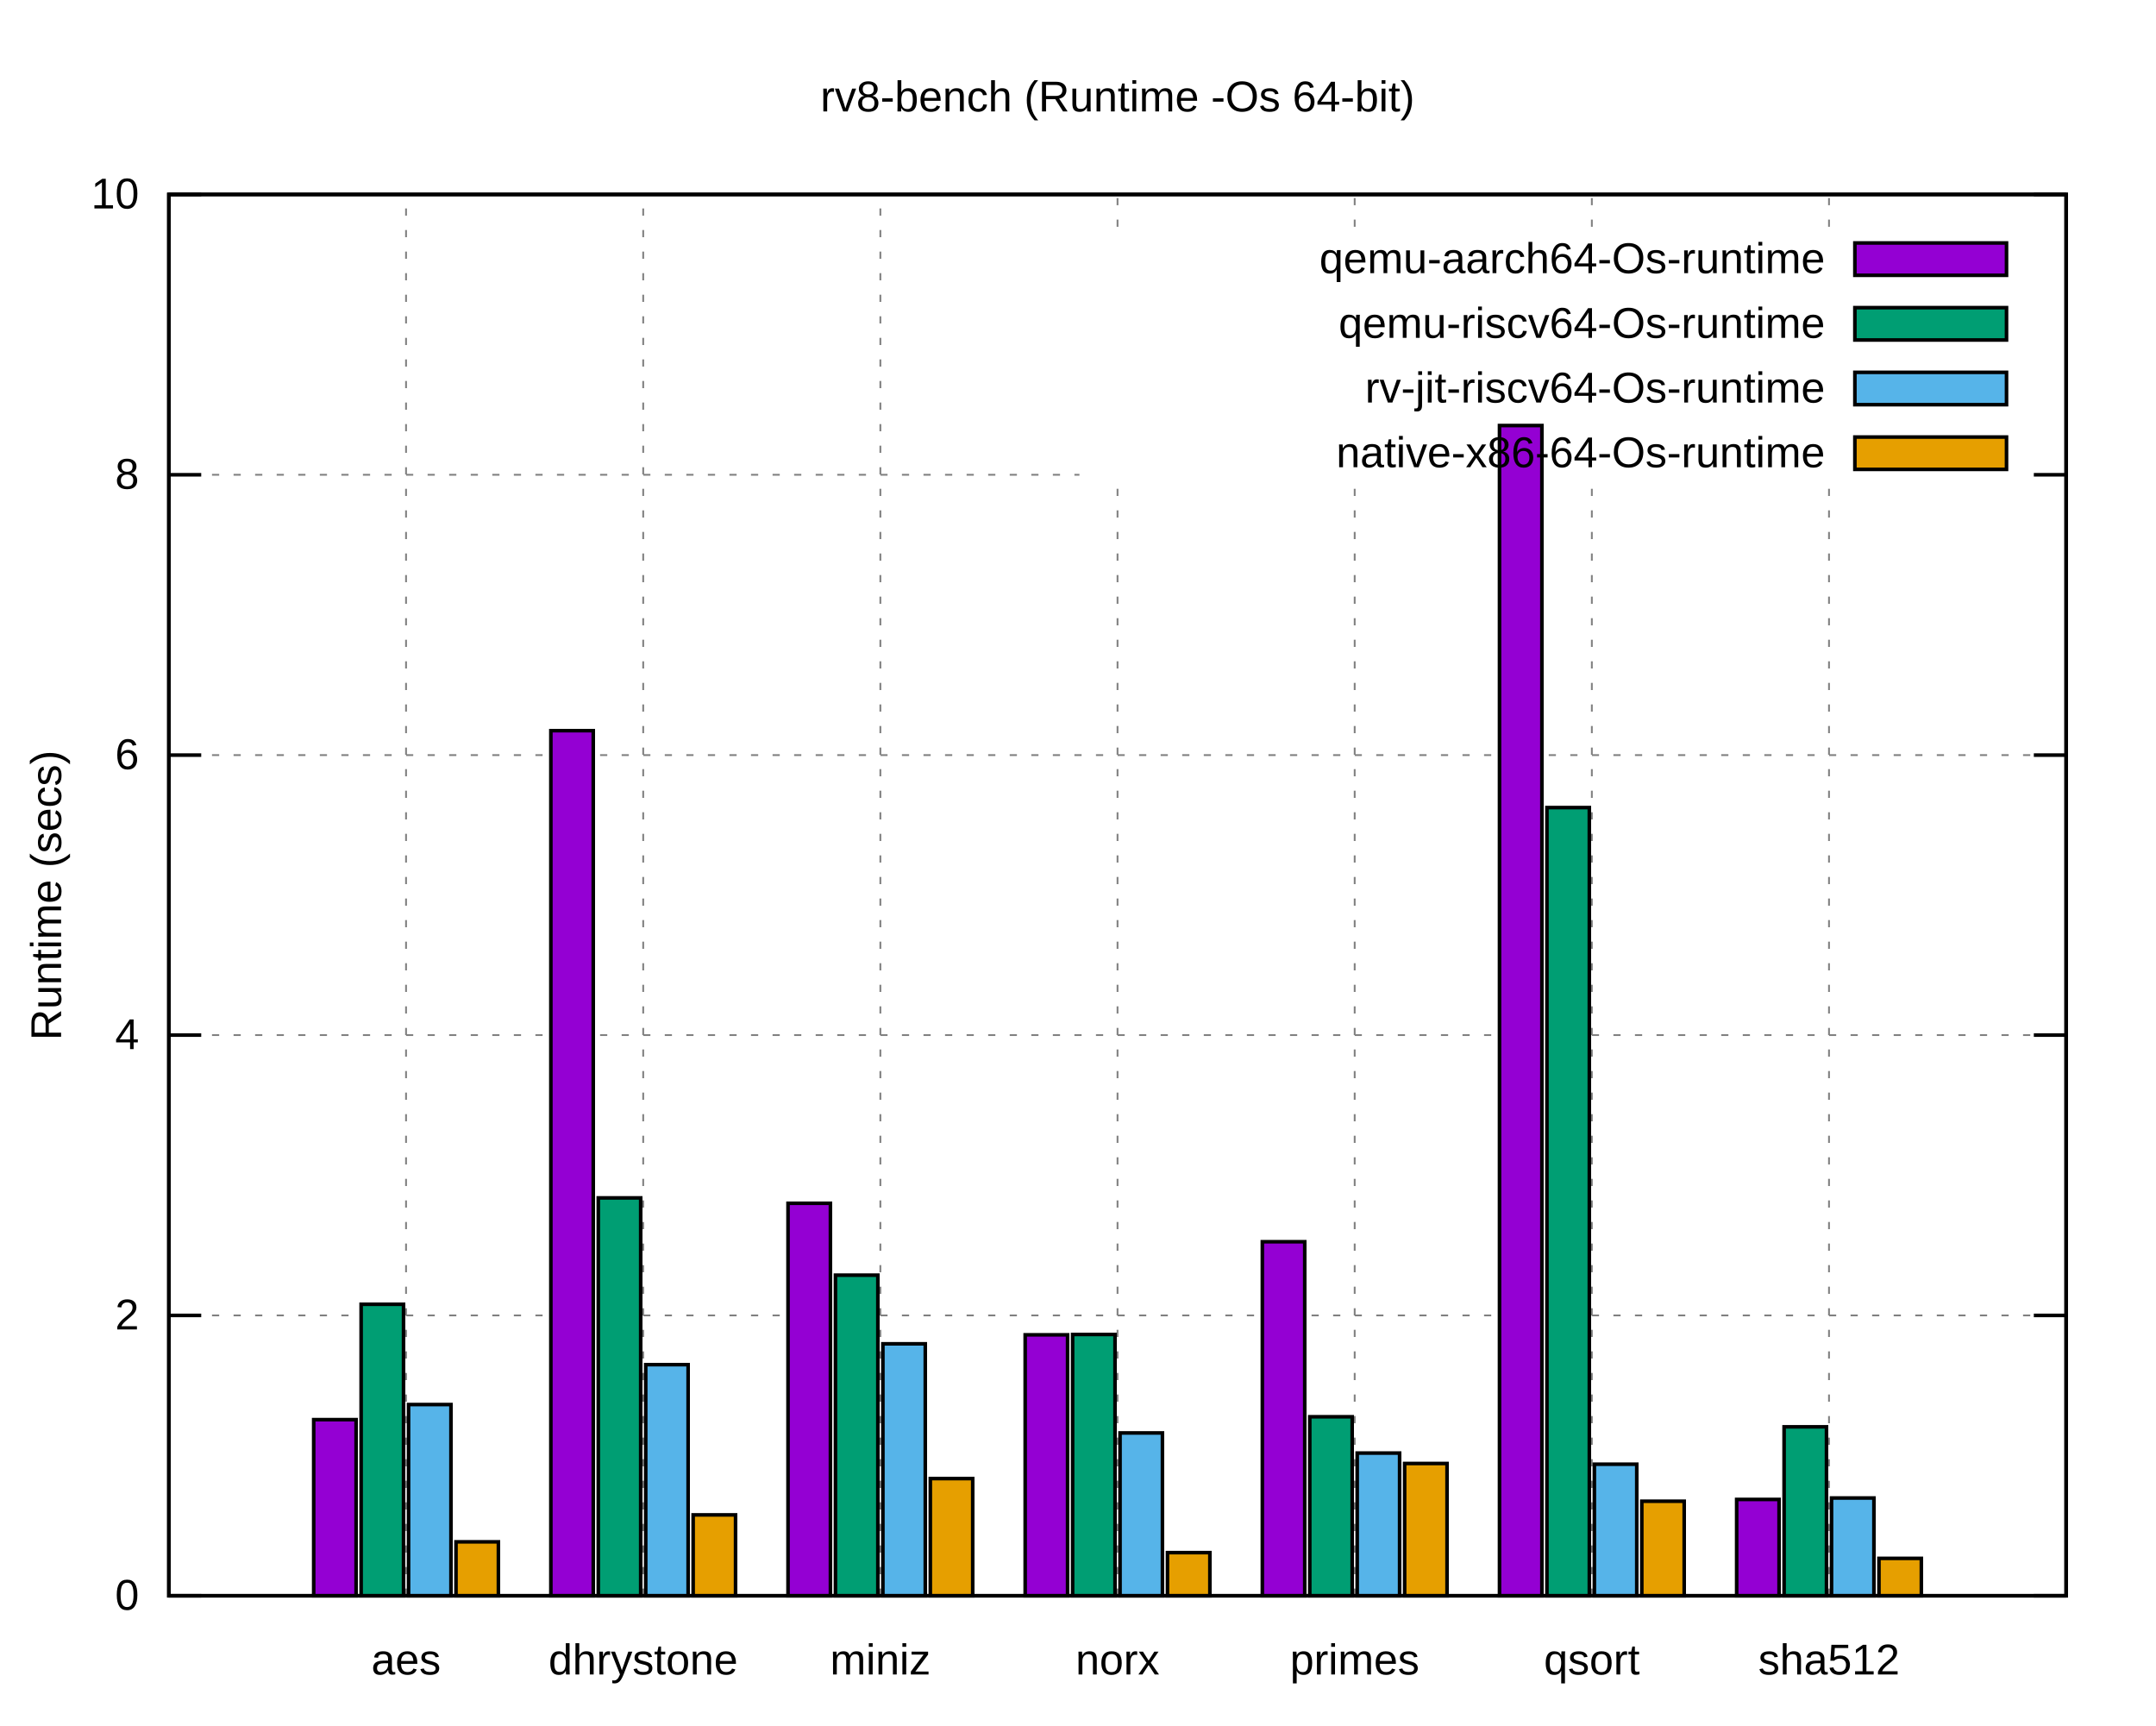
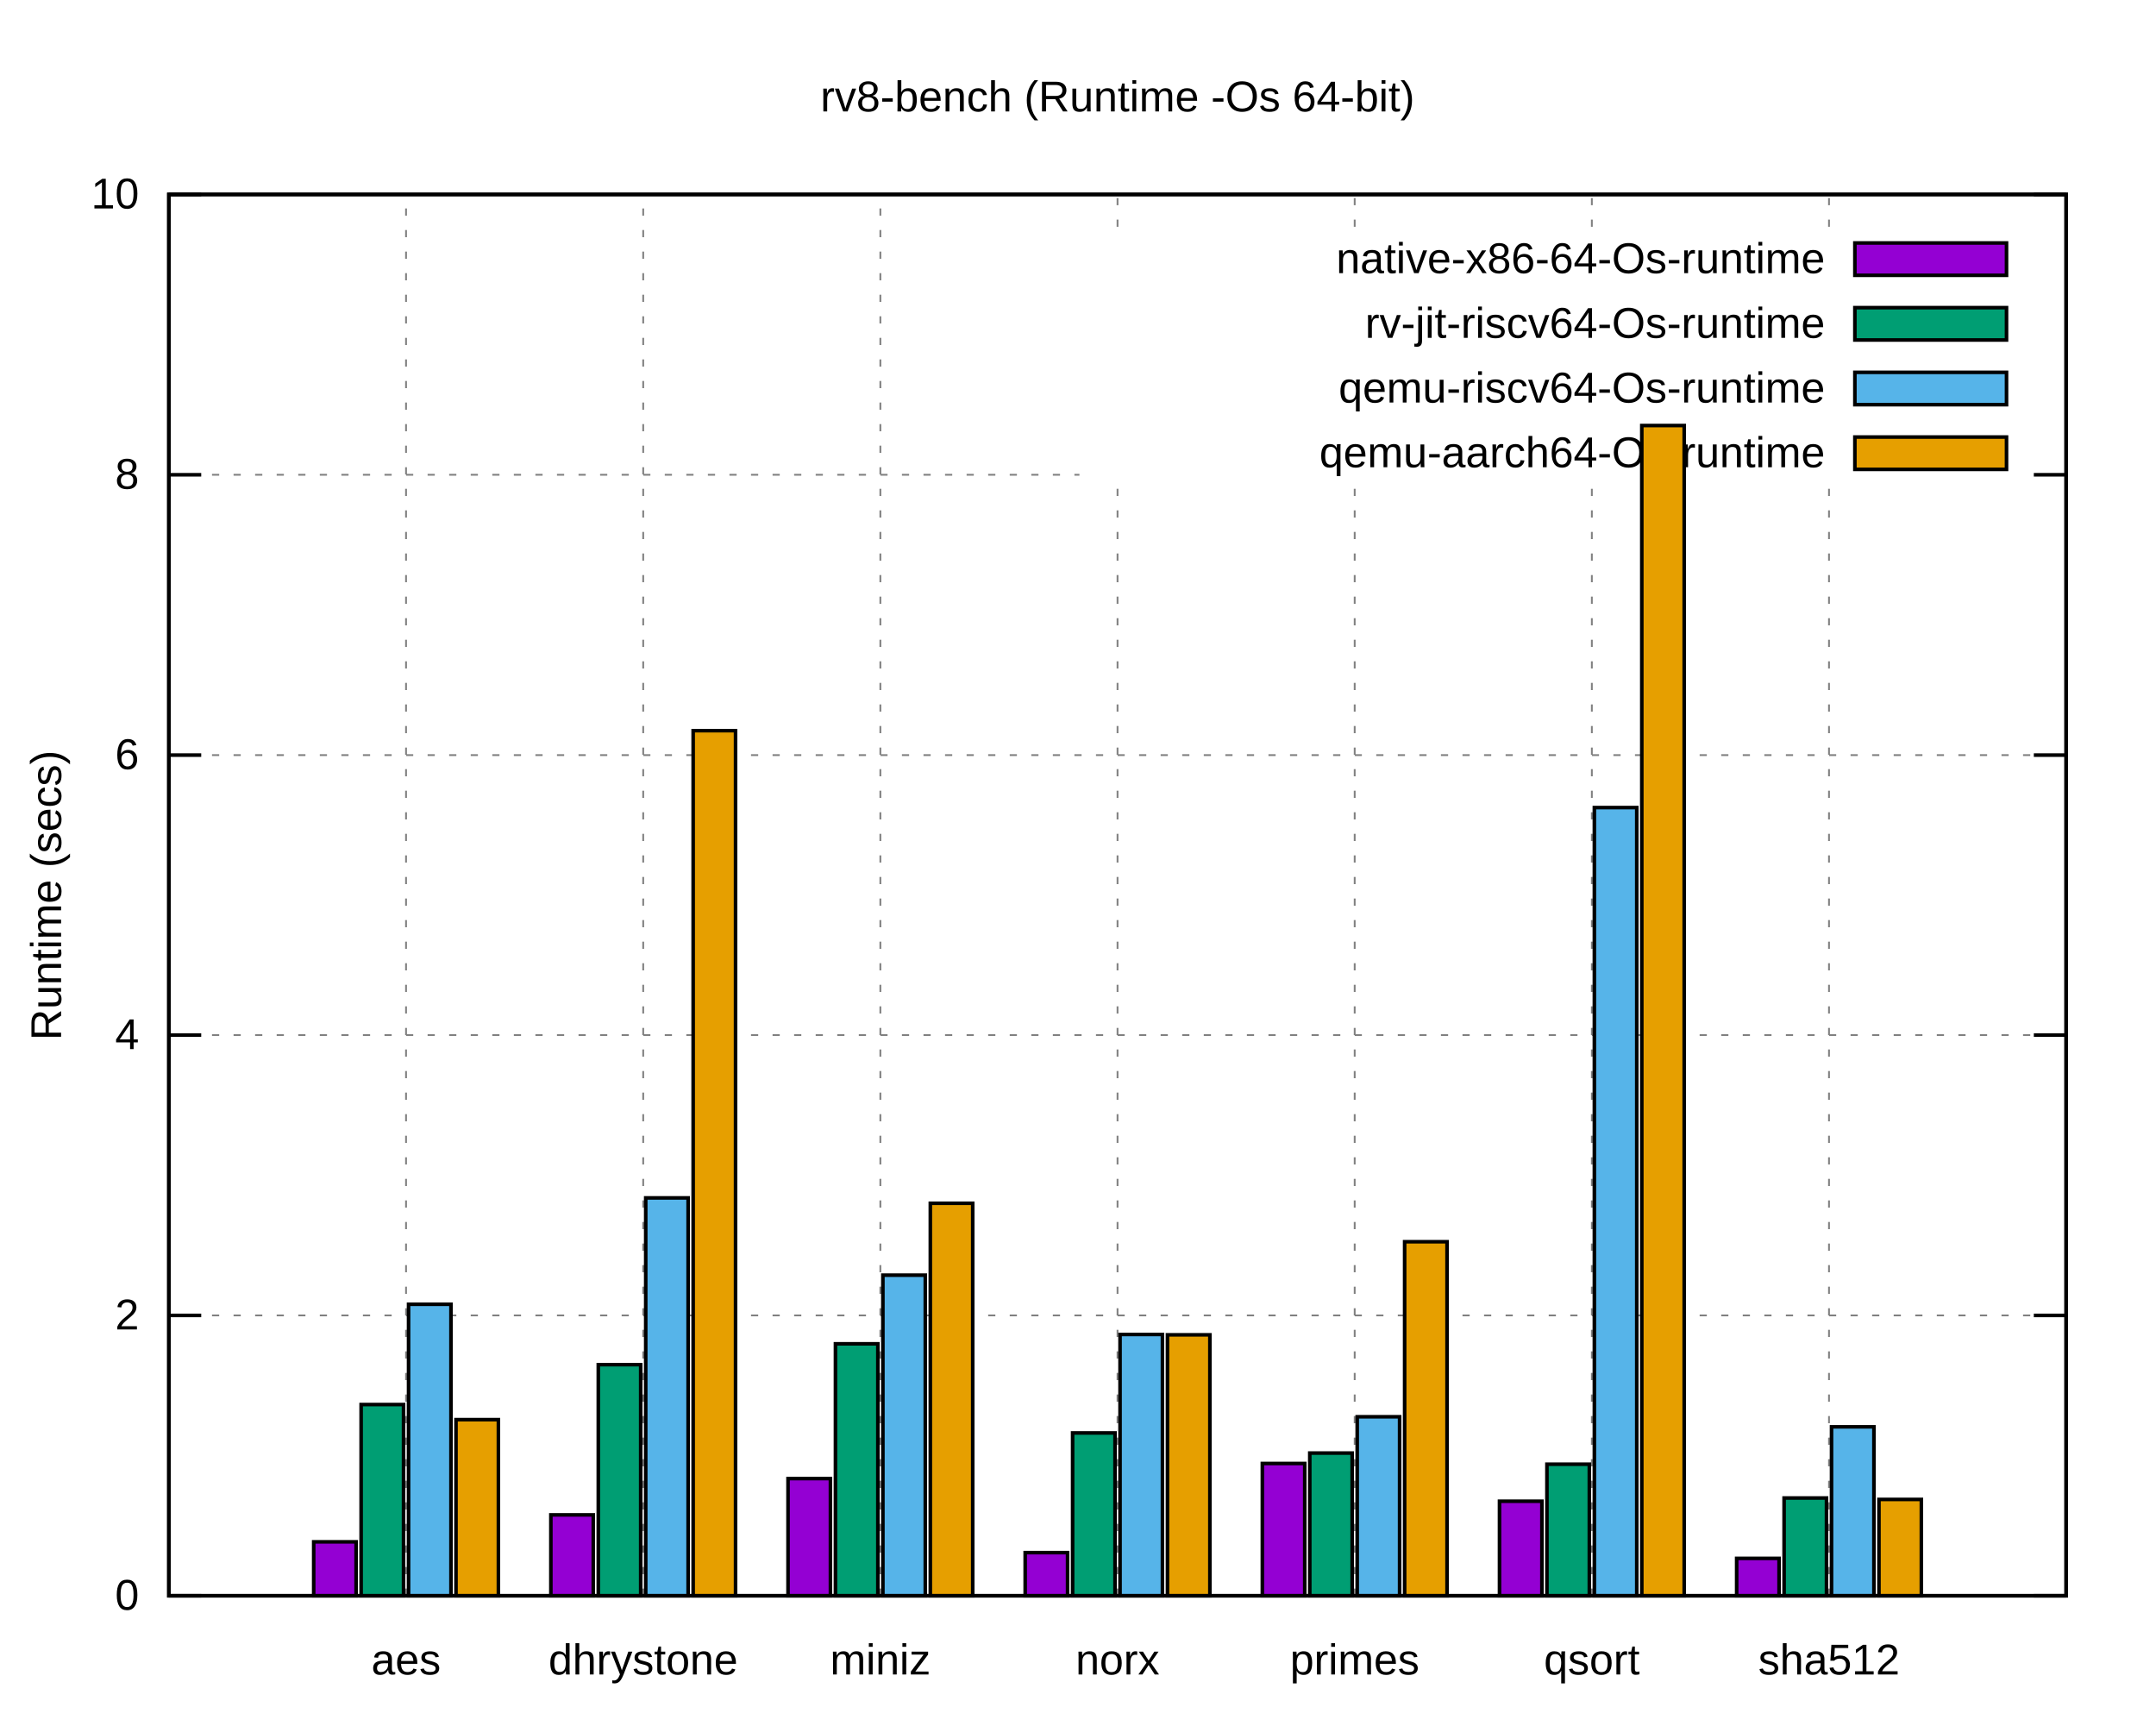
<svg xmlns="http://www.w3.org/2000/svg" xmlns:xlink="http://www.w3.org/1999/xlink" width="600" height="480" viewBox="0 0 600 480">
  <g id="gnuplot_canvas">
    <rect x="0" y="0" width="600" height="480" fill="none" />
    <defs>
      <circle id="gpDot" r="0.5" stroke-width="0.5" />
      <path id="gpPt0" stroke-width="0.222" stroke="currentColor" d="M-1,0 h2 M0,-1 v2" />
      <path id="gpPt1" stroke-width="0.222" stroke="currentColor" d="M-1,-1 L1,1 M1,-1 L-1,1" />
      <path id="gpPt2" stroke-width="0.222" stroke="currentColor" d="M-1,0 L1,0 M0,-1 L0,1 M-1,-1 L1,1 M-1,1 L1,-1" />
      <rect id="gpPt3" stroke-width="0.222" stroke="currentColor" x="-1" y="-1" width="2" height="2" />
      <rect id="gpPt4" stroke-width="0.222" stroke="currentColor" fill="currentColor" x="-1" y="-1" width="2" height="2" />
      <circle id="gpPt5" stroke-width="0.222" stroke="currentColor" cx="0" cy="0" r="1" />
      <use xlink:href="#gpPt5" id="gpPt6" fill="currentColor" stroke="none" />
      <path id="gpPt7" stroke-width="0.222" stroke="currentColor" d="M0,-1.33 L-1.33,0.67 L1.33,0.67 z" />
      <use xlink:href="#gpPt7" id="gpPt8" fill="currentColor" stroke="none" />
      <use xlink:href="#gpPt7" id="gpPt9" stroke="currentColor" transform="rotate(180)" />
      <use xlink:href="#gpPt9" id="gpPt10" fill="currentColor" stroke="none" />
      <use xlink:href="#gpPt3" id="gpPt11" stroke="currentColor" transform="rotate(45)" />
      <use xlink:href="#gpPt11" id="gpPt12" fill="currentColor" stroke="none" />
      <path id="gpPt13" stroke-width="0.222" stroke="currentColor" d="M0,1.330 L1.265,0.411 L0.782,-1.067 L-0.782,-1.076 L-1.265,0.411 z" />
      <use xlink:href="#gpPt13" id="gpPt14" fill="currentColor" stroke="none" />
      <filter id="textbox" filterUnits="objectBoundingBox" x="0" y="0" height="1" width="1">
        <feFlood flood-color="white" flood-opacity="1" result="bgnd" />
        <feComposite in="SourceGraphic" in2="bgnd" operator="atop" />
      </filter>
      <filter id="greybox" filterUnits="objectBoundingBox" x="0" y="0" height="1" width="1">
        <feFlood flood-color="lightgrey" flood-opacity="1" result="grey" />
        <feComposite in="SourceGraphic" in2="grey" operator="atop" />
      </filter>
    </defs>
    <g fill="none" color="white" stroke="black" stroke-width="1.00" stroke-linecap="butt" stroke-linejoin="miter">
</g>
    <g fill="none" color="black" stroke="currentColor" stroke-width="1.00" stroke-linecap="butt" stroke-linejoin="miter">
</g>
    <g fill="none" color="black" stroke="black" stroke-width="0.50" stroke-linecap="butt" stroke-linejoin="miter">
</g>
    <g fill="none" color="gray" stroke="currentColor" stroke-width="0.50" stroke-linecap="butt" stroke-linejoin="miter">
      <path stroke="gray" stroke-dasharray="2,4" class="gridline" d="M47.0,444.0 L575.0,444.0  " />
    </g>
    <g fill="none" color="gray" stroke="gray" stroke-width="1.00" stroke-linecap="butt" stroke-linejoin="miter">
</g>
    <g fill="none" color="black" stroke="currentColor" stroke-width="1.00" stroke-linecap="butt" stroke-linejoin="miter">
      <path stroke="black" d="M47.0,444.0 L56.0,444.0 M575.0,444.0 L566.0,444.0  " />
      <g transform="translate(38.7,447.9)" stroke="none" fill="black" font-family="Arial" font-size="12.00" text-anchor="end">
        <text>
          <tspan font-family="Arial"> 0</tspan>
        </text>
      </g>
    </g>
    <g fill="none" color="black" stroke="currentColor" stroke-width="1.00" stroke-linecap="butt" stroke-linejoin="miter">
</g>
    <g fill="none" color="black" stroke="black" stroke-width="0.50" stroke-linecap="butt" stroke-linejoin="miter">
</g>
    <g fill="none" color="gray" stroke="currentColor" stroke-width="0.50" stroke-linecap="butt" stroke-linejoin="miter">
      <path stroke="gray" stroke-dasharray="2,4" class="gridline" d="M47.0,366.0 L575.0,366.0  " />
    </g>
    <g fill="none" color="gray" stroke="gray" stroke-width="1.00" stroke-linecap="butt" stroke-linejoin="miter">
</g>
    <g fill="none" color="black" stroke="currentColor" stroke-width="1.00" stroke-linecap="butt" stroke-linejoin="miter">
      <path stroke="black" d="M47.0,366.0 L56.0,366.0 M575.0,366.0 L566.0,366.0  " />
      <g transform="translate(38.7,369.9)" stroke="none" fill="black" font-family="Arial" font-size="12.00" text-anchor="end">
        <text>
          <tspan font-family="Arial"> 2</tspan>
        </text>
      </g>
    </g>
    <g fill="none" color="black" stroke="currentColor" stroke-width="1.00" stroke-linecap="butt" stroke-linejoin="miter">
</g>
    <g fill="none" color="black" stroke="black" stroke-width="0.50" stroke-linecap="butt" stroke-linejoin="miter">
</g>
    <g fill="none" color="gray" stroke="currentColor" stroke-width="0.50" stroke-linecap="butt" stroke-linejoin="miter">
      <path stroke="gray" stroke-dasharray="2,4" class="gridline" d="M47.0,288.0 L575.0,288.0  " />
    </g>
    <g fill="none" color="gray" stroke="gray" stroke-width="1.00" stroke-linecap="butt" stroke-linejoin="miter">
</g>
    <g fill="none" color="black" stroke="currentColor" stroke-width="1.00" stroke-linecap="butt" stroke-linejoin="miter">
      <path stroke="black" d="M47.0,288.0 L56.0,288.0 M575.0,288.0 L566.0,288.0  " />
      <g transform="translate(38.7,291.9)" stroke="none" fill="black" font-family="Arial" font-size="12.00" text-anchor="end">
        <text>
          <tspan font-family="Arial"> 4</tspan>
        </text>
      </g>
    </g>
    <g fill="none" color="black" stroke="currentColor" stroke-width="1.00" stroke-linecap="butt" stroke-linejoin="miter">
</g>
    <g fill="none" color="black" stroke="black" stroke-width="0.50" stroke-linecap="butt" stroke-linejoin="miter">
</g>
    <g fill="none" color="gray" stroke="currentColor" stroke-width="0.50" stroke-linecap="butt" stroke-linejoin="miter">
      <path stroke="gray" stroke-dasharray="2,4" class="gridline" d="M47.0,210.1 L575.0,210.1  " />
    </g>
    <g fill="none" color="gray" stroke="gray" stroke-width="1.00" stroke-linecap="butt" stroke-linejoin="miter">
</g>
    <g fill="none" color="black" stroke="currentColor" stroke-width="1.00" stroke-linecap="butt" stroke-linejoin="miter">
      <path stroke="black" d="M47.0,210.1 L56.0,210.1 M575.0,210.1 L566.0,210.1  " />
      <g transform="translate(38.7,214.0)" stroke="none" fill="black" font-family="Arial" font-size="12.00" text-anchor="end">
        <text>
          <tspan font-family="Arial"> 6</tspan>
        </text>
      </g>
    </g>
    <g fill="none" color="black" stroke="currentColor" stroke-width="1.00" stroke-linecap="butt" stroke-linejoin="miter">
</g>
    <g fill="none" color="black" stroke="black" stroke-width="0.50" stroke-linecap="butt" stroke-linejoin="miter">
</g>
    <g fill="none" color="gray" stroke="currentColor" stroke-width="0.50" stroke-linecap="butt" stroke-linejoin="miter">
      <path stroke="gray" stroke-dasharray="2,4" class="gridline" d="M47.0,132.1 L300.4,132.1 M566.7,132.1 L575.0,132.1  " />
    </g>
    <g fill="none" color="gray" stroke="gray" stroke-width="1.00" stroke-linecap="butt" stroke-linejoin="miter">
</g>
    <g fill="none" color="black" stroke="currentColor" stroke-width="1.00" stroke-linecap="butt" stroke-linejoin="miter">
      <path stroke="black" d="M47.0,132.1 L56.0,132.1 M575.0,132.1 L566.0,132.1  " />
      <g transform="translate(38.7,136.0)" stroke="none" fill="black" font-family="Arial" font-size="12.00" text-anchor="end">
        <text>
          <tspan font-family="Arial"> 8</tspan>
        </text>
      </g>
    </g>
    <g fill="none" color="black" stroke="currentColor" stroke-width="1.00" stroke-linecap="butt" stroke-linejoin="miter">
</g>
    <g fill="none" color="black" stroke="black" stroke-width="0.50" stroke-linecap="butt" stroke-linejoin="miter">
</g>
    <g fill="none" color="gray" stroke="currentColor" stroke-width="0.50" stroke-linecap="butt" stroke-linejoin="miter">
      <path stroke="gray" stroke-dasharray="2,4" class="gridline" d="M47.0,54.1 L575.0,54.1  " />
    </g>
    <g fill="none" color="gray" stroke="gray" stroke-width="1.00" stroke-linecap="butt" stroke-linejoin="miter">
</g>
    <g fill="none" color="black" stroke="currentColor" stroke-width="1.00" stroke-linecap="butt" stroke-linejoin="miter">
      <path stroke="black" d="M47.0,54.1 L56.0,54.1 M575.0,54.1 L566.0,54.1  " />
      <g transform="translate(38.7,58.0)" stroke="none" fill="black" font-family="Arial" font-size="12.00" text-anchor="end">
        <text>
          <tspan font-family="Arial"> 10</tspan>
        </text>
      </g>
    </g>
    <g fill="none" color="black" stroke="currentColor" stroke-width="1.00" stroke-linecap="butt" stroke-linejoin="miter">
</g>
    <g fill="none" color="black" stroke="black" stroke-width="0.50" stroke-linecap="butt" stroke-linejoin="miter">
</g>
    <g fill="none" color="gray" stroke="currentColor" stroke-width="0.50" stroke-linecap="butt" stroke-linejoin="miter">
      <path stroke="gray" stroke-dasharray="2,4" class="gridline" d="M113.0,444.0 L113.0,54.1  " />
    </g>
    <g fill="none" color="gray" stroke="gray" stroke-width="1.00" stroke-linecap="butt" stroke-linejoin="miter">
</g>
    <g fill="none" color="black" stroke="currentColor" stroke-width="1.00" stroke-linecap="butt" stroke-linejoin="miter">
      <path stroke="black" d="M113.0,444.0 M113.0,54.1  " />
      <g transform="translate(113.0,465.9)" stroke="none" fill="black" font-family="Arial" font-size="12.00" text-anchor="middle">
        <text>
          <tspan font-family="Arial">aes</tspan>
        </text>
      </g>
    </g>
    <g fill="none" color="black" stroke="currentColor" stroke-width="1.00" stroke-linecap="butt" stroke-linejoin="miter">
</g>
    <g fill="none" color="black" stroke="black" stroke-width="0.50" stroke-linecap="butt" stroke-linejoin="miter">
</g>
    <g fill="none" color="gray" stroke="currentColor" stroke-width="0.50" stroke-linecap="butt" stroke-linejoin="miter">
      <path stroke="gray" stroke-dasharray="2,4" class="gridline" d="M179.0,444.0 L179.0,54.1  " />
    </g>
    <g fill="none" color="gray" stroke="gray" stroke-width="1.00" stroke-linecap="butt" stroke-linejoin="miter">
</g>
    <g fill="none" color="black" stroke="currentColor" stroke-width="1.00" stroke-linecap="butt" stroke-linejoin="miter">
      <path stroke="black" d="M179.0,444.0 M179.0,54.1  " />
      <g transform="translate(179.0,465.9)" stroke="none" fill="black" font-family="Arial" font-size="12.00" text-anchor="middle">
        <text>
          <tspan font-family="Arial">dhrystone</tspan>
        </text>
      </g>
    </g>
    <g fill="none" color="black" stroke="currentColor" stroke-width="1.00" stroke-linecap="butt" stroke-linejoin="miter">
</g>
    <g fill="none" color="black" stroke="black" stroke-width="0.50" stroke-linecap="butt" stroke-linejoin="miter">
</g>
    <g fill="none" color="gray" stroke="currentColor" stroke-width="0.50" stroke-linecap="butt" stroke-linejoin="miter">
      <path stroke="gray" stroke-dasharray="2,4" class="gridline" d="M245.0,444.0 L245.0,54.1  " />
    </g>
    <g fill="none" color="gray" stroke="gray" stroke-width="1.00" stroke-linecap="butt" stroke-linejoin="miter">
</g>
    <g fill="none" color="black" stroke="currentColor" stroke-width="1.00" stroke-linecap="butt" stroke-linejoin="miter">
      <path stroke="black" d="M245.0,444.0 M245.0,54.1  " />
      <g transform="translate(245.0,465.9)" stroke="none" fill="black" font-family="Arial" font-size="12.00" text-anchor="middle">
        <text>
          <tspan font-family="Arial">miniz</tspan>
        </text>
      </g>
    </g>
    <g fill="none" color="black" stroke="currentColor" stroke-width="1.00" stroke-linecap="butt" stroke-linejoin="miter">
</g>
    <g fill="none" color="black" stroke="black" stroke-width="0.50" stroke-linecap="butt" stroke-linejoin="miter">
</g>
    <g fill="none" color="gray" stroke="currentColor" stroke-width="0.50" stroke-linecap="butt" stroke-linejoin="miter">
      <path stroke="gray" stroke-dasharray="2,4" class="gridline" d="M311.0,444.0 L311.0,135.1 M311.0,63.1 L311.0,54.1  " />
    </g>
    <g fill="none" color="gray" stroke="gray" stroke-width="1.00" stroke-linecap="butt" stroke-linejoin="miter">
</g>
    <g fill="none" color="black" stroke="currentColor" stroke-width="1.00" stroke-linecap="butt" stroke-linejoin="miter">
      <path stroke="black" d="M311.0,444.0 M311.0,54.1  " />
      <g transform="translate(311.0,465.9)" stroke="none" fill="black" font-family="Arial" font-size="12.00" text-anchor="middle">
        <text>
          <tspan font-family="Arial">norx</tspan>
        </text>
      </g>
    </g>
    <g fill="none" color="black" stroke="currentColor" stroke-width="1.00" stroke-linecap="butt" stroke-linejoin="miter">
</g>
    <g fill="none" color="black" stroke="black" stroke-width="0.50" stroke-linecap="butt" stroke-linejoin="miter">
</g>
    <g fill="none" color="gray" stroke="currentColor" stroke-width="0.50" stroke-linecap="butt" stroke-linejoin="miter">
      <path stroke="gray" stroke-dasharray="2,4" class="gridline" d="M377.0,444.0 L377.0,135.1 M377.0,63.1 L377.0,54.1  " />
    </g>
    <g fill="none" color="gray" stroke="gray" stroke-width="1.00" stroke-linecap="butt" stroke-linejoin="miter">
</g>
    <g fill="none" color="black" stroke="currentColor" stroke-width="1.00" stroke-linecap="butt" stroke-linejoin="miter">
      <path stroke="black" d="M377.0,444.0 M377.0,54.1  " />
      <g transform="translate(377.0,465.9)" stroke="none" fill="black" font-family="Arial" font-size="12.00" text-anchor="middle">
        <text>
          <tspan font-family="Arial">primes</tspan>
        </text>
      </g>
    </g>
    <g fill="none" color="black" stroke="currentColor" stroke-width="1.00" stroke-linecap="butt" stroke-linejoin="miter">
</g>
    <g fill="none" color="black" stroke="black" stroke-width="0.50" stroke-linecap="butt" stroke-linejoin="miter">
</g>
    <g fill="none" color="gray" stroke="currentColor" stroke-width="0.50" stroke-linecap="butt" stroke-linejoin="miter">
      <path stroke="gray" stroke-dasharray="2,4" class="gridline" d="M443.0,444.0 L443.0,135.1 M443.0,63.1 L443.0,54.1  " />
    </g>
    <g fill="none" color="gray" stroke="gray" stroke-width="1.00" stroke-linecap="butt" stroke-linejoin="miter">
</g>
    <g fill="none" color="black" stroke="currentColor" stroke-width="1.00" stroke-linecap="butt" stroke-linejoin="miter">
      <path stroke="black" d="M443.0,444.0 M443.0,54.1  " />
      <g transform="translate(443.0,465.9)" stroke="none" fill="black" font-family="Arial" font-size="12.00" text-anchor="middle">
        <text>
          <tspan font-family="Arial">qsort</tspan>
        </text>
      </g>
    </g>
    <g fill="none" color="black" stroke="currentColor" stroke-width="1.00" stroke-linecap="butt" stroke-linejoin="miter">
</g>
    <g fill="none" color="black" stroke="black" stroke-width="0.50" stroke-linecap="butt" stroke-linejoin="miter">
</g>
    <g fill="none" color="gray" stroke="currentColor" stroke-width="0.50" stroke-linecap="butt" stroke-linejoin="miter">
      <path stroke="gray" stroke-dasharray="2,4" class="gridline" d="M509.0,444.0 L509.0,135.1 M509.0,63.1 L509.0,54.1  " />
    </g>
    <g fill="none" color="gray" stroke="gray" stroke-width="1.00" stroke-linecap="butt" stroke-linejoin="miter">
</g>
    <g fill="none" color="black" stroke="currentColor" stroke-width="1.00" stroke-linecap="butt" stroke-linejoin="miter">
      <path stroke="black" d="M509.0,444.0 M509.0,54.1  " />
      <g transform="translate(509.0,465.9)" stroke="none" fill="black" font-family="Arial" font-size="12.00" text-anchor="middle">
        <text>
          <tspan font-family="Arial">sha512</tspan>
        </text>
      </g>
    </g>
    <g fill="none" color="black" stroke="currentColor" stroke-width="1.00" stroke-linecap="butt" stroke-linejoin="miter">
</g>
    <g fill="none" color="black" stroke="currentColor" stroke-width="1.00" stroke-linecap="butt" stroke-linejoin="miter">
      <path stroke="black" d="M47.0,54.1 L47.0,444.0 L575.0,444.0 L575.0,54.1 L47.0,54.1 Z  " />
    </g>
    <g fill="none" color="black" stroke="currentColor" stroke-width="1.00" stroke-linecap="butt" stroke-linejoin="miter">
      <g transform="translate(17.0,249.1) rotate(270)" stroke="none" fill="black" font-family="Arial" font-size="12.00" text-anchor="middle">
        <text>
          <tspan font-family="Arial">Runtime (secs)</tspan>
        </text>
      </g>
    </g>
    <g fill="none" color="black" stroke="currentColor" stroke-width="1.00" stroke-linecap="butt" stroke-linejoin="miter">
      <g transform="translate(311.0,31.0)" stroke="none" fill="black" font-family="Arial" font-size="12.00" text-anchor="middle">
        <text>
          <tspan font-family="Arial">rv8-bench (Runtime -Os 64-bit)</tspan>
        </text>
      </g>
    </g>
    <g id="gnuplot_plot_1">
      <g fill="none" color="black" stroke="currentColor" stroke-width="1.00" stroke-linecap="butt" stroke-linejoin="miter">
        <g transform="translate(507.9,76.0)" stroke="none" fill="black" font-family="Arial" font-size="12.00" text-anchor="end">
          <text>
-             <tspan font-family="Arial">qemu-aarch64-Os-runtime</tspan>
+             <tspan font-family="Arial">native-x86-64-Os-runtime</tspan>
          </text>
        </g>
      </g>
      <g fill="none" color="black" stroke="currentColor" stroke-width="1.00" stroke-linecap="butt" stroke-linejoin="miter">
        <g stroke="none" shape-rendering="crispEdges">
          <polygon fill="rgb(148,   0, 211)" points="516.2,76.6 558.4,76.6 558.4,67.6 516.2,67.6 " />
        </g>
        <path stroke="black" d="M516.2,76.6 L558.4,76.6 L558.4,67.6 L516.2,67.6 L516.2,76.6 Z  " />
      </g>
      <g fill="none" color="black" stroke="currentColor" stroke-width="1.00" stroke-linecap="butt" stroke-linejoin="miter">
        <g stroke="none" shape-rendering="crispEdges">
-           <polygon fill="rgb(148,   0, 211)" points="87.3,444.0 99.2,444.0 99.2,394.9 87.3,394.9 " />
-         </g>
-         <path stroke="black" d="M87.3,444.0 L87.3,395.0 L99.1,395.0 L99.1,444.0 L87.3,444.0 Z  " />
-       </g>
-       <g fill="none" color="black" stroke="currentColor" stroke-width="1.00" stroke-linecap="butt" stroke-linejoin="miter">
-         <g stroke="none" shape-rendering="crispEdges">
-           <polygon fill="rgb(148,   0, 211)" points="153.3,444.0 165.2,444.0 165.2,203.2 153.3,203.2 " />
-         </g>
-         <path stroke="black" d="M153.3,444.0 L153.3,203.3 L165.1,203.3 L165.1,444.0 L153.3,444.0 Z  " />
-       </g>
-       <g fill="none" color="black" stroke="currentColor" stroke-width="1.00" stroke-linecap="butt" stroke-linejoin="miter">
-         <g stroke="none" shape-rendering="crispEdges">
-           <polygon fill="rgb(148,   0, 211)" points="219.3,444.0 231.2,444.0 231.2,334.7 219.3,334.7 " />
-         </g>
-         <path stroke="black" d="M219.3,444.0 L219.3,334.8 L231.1,334.8 L231.1,444.0 L219.3,444.0 Z  " />
-       </g>
-       <g fill="none" color="black" stroke="currentColor" stroke-width="1.00" stroke-linecap="butt" stroke-linejoin="miter">
-         <g stroke="none" shape-rendering="crispEdges">
-           <polygon fill="rgb(148,   0, 211)" points="285.3,444.0 297.2,444.0 297.2,371.3 285.3,371.3 " />
-         </g>
-         <path stroke="black" d="M285.3,444.0 L285.3,371.4 L297.1,371.4 L297.1,444.0 L285.3,444.0 Z  " />
-       </g>
-       <g fill="none" color="black" stroke="currentColor" stroke-width="1.00" stroke-linecap="butt" stroke-linejoin="miter">
-         <g stroke="none" shape-rendering="crispEdges">
-           <polygon fill="rgb(148,   0, 211)" points="351.3,444.0 363.2,444.0 363.2,345.4 351.3,345.4 " />
-         </g>
-         <path stroke="black" d="M351.3,444.0 L351.3,345.5 L363.1,345.5 L363.1,444.0 L351.3,444.0 Z  " />
-       </g>
-       <g fill="none" color="black" stroke="currentColor" stroke-width="1.00" stroke-linecap="butt" stroke-linejoin="miter">
-         <g stroke="none" shape-rendering="crispEdges">
-           <polygon fill="rgb(148,   0, 211)" points="417.3,444.0 429.2,444.0 429.2,118.3 417.3,118.3 " />
-         </g>
-         <path stroke="black" d="M417.3,444.0 L417.3,118.4 L429.1,118.4 L429.1,444.0 L417.3,444.0 Z  " />
-       </g>
-       <g fill="none" color="black" stroke="currentColor" stroke-width="1.00" stroke-linecap="butt" stroke-linejoin="miter">
-         <g stroke="none" shape-rendering="crispEdges">
-           <polygon fill="rgb(148,   0, 211)" points="483.3,444.0 495.2,444.0 495.2,417.1 483.3,417.1 " />
-         </g>
-         <path stroke="black" d="M483.3,444.0 L483.3,417.2 L495.1,417.2 L495.1,444.0 L483.3,444.0 Z  " />
+           <polygon fill="rgb(148,   0, 211)" points="87.3,444.0 99.2,444.0 99.2,428.9 87.3,428.9 " />
+         </g>
+         <path stroke="black" d="M87.3,444.0 L87.3,429.0 L99.1,429.0 L99.1,444.0 L87.3,444.0 Z  " />
+       </g>
+       <g fill="none" color="black" stroke="currentColor" stroke-width="1.00" stroke-linecap="butt" stroke-linejoin="miter">
+         <g stroke="none" shape-rendering="crispEdges">
+           <polygon fill="rgb(148,   0, 211)" points="153.3,444.0 165.2,444.0 165.2,421.4 153.3,421.4 " />
+         </g>
+         <path stroke="black" d="M153.3,444.0 L153.3,421.5 L165.1,421.5 L165.1,444.0 L153.3,444.0 Z  " />
+       </g>
+       <g fill="none" color="black" stroke="currentColor" stroke-width="1.00" stroke-linecap="butt" stroke-linejoin="miter">
+         <g stroke="none" shape-rendering="crispEdges">
+           <polygon fill="rgb(148,   0, 211)" points="219.3,444.0 231.2,444.0 231.2,411.3 219.3,411.3 " />
+         </g>
+         <path stroke="black" d="M219.3,444.0 L219.3,411.4 L231.1,411.4 L231.1,444.0 L219.3,444.0 Z  " />
+       </g>
+       <g fill="none" color="black" stroke="currentColor" stroke-width="1.00" stroke-linecap="butt" stroke-linejoin="miter">
+         <g stroke="none" shape-rendering="crispEdges">
+           <polygon fill="rgb(148,   0, 211)" points="285.3,444.0 297.2,444.0 297.2,431.9 285.3,431.9 " />
+         </g>
+         <path stroke="black" d="M285.3,444.0 L285.3,432.0 L297.1,432.0 L297.1,444.0 L285.3,444.0 Z  " />
+       </g>
+       <g fill="none" color="black" stroke="currentColor" stroke-width="1.00" stroke-linecap="butt" stroke-linejoin="miter">
+         <g stroke="none" shape-rendering="crispEdges">
+           <polygon fill="rgb(148,   0, 211)" points="351.3,444.0 363.2,444.0 363.2,407.1 351.3,407.1 " />
+         </g>
+         <path stroke="black" d="M351.3,444.0 L351.3,407.2 L363.1,407.2 L363.1,444.0 L351.3,444.0 Z  " />
+       </g>
+       <g fill="none" color="black" stroke="currentColor" stroke-width="1.00" stroke-linecap="butt" stroke-linejoin="miter">
+         <g stroke="none" shape-rendering="crispEdges">
+           <polygon fill="rgb(148,   0, 211)" points="417.3,444.0 429.2,444.0 429.2,417.6 417.3,417.6 " />
+         </g>
+         <path stroke="black" d="M417.3,444.0 L417.3,417.7 L429.1,417.7 L429.1,444.0 L417.3,444.0 Z  " />
+       </g>
+       <g fill="none" color="black" stroke="currentColor" stroke-width="1.00" stroke-linecap="butt" stroke-linejoin="miter">
+         <g stroke="none" shape-rendering="crispEdges">
+           <polygon fill="rgb(148,   0, 211)" points="483.3,444.0 495.2,444.0 495.2,433.5 483.3,433.5 " />
+         </g>
+         <path stroke="black" d="M483.3,444.0 L483.3,433.6 L495.1,433.6 L495.1,444.0 L483.3,444.0 Z  " />
      </g>
      <g fill="none" color="black" stroke="currentColor" stroke-width="1.00" stroke-linecap="butt" stroke-linejoin="miter">
</g>
    </g>
    <g id="gnuplot_plot_2">
      <g fill="none" color="black" stroke="currentColor" stroke-width="1.00" stroke-linecap="butt" stroke-linejoin="miter">
        <g transform="translate(507.9,94.0)" stroke="none" fill="black" font-family="Arial" font-size="12.00" text-anchor="end">
+           <text>
+             <tspan font-family="Arial">rv-jit-riscv64-Os-runtime</tspan>
+           </text>
+         </g>
+       </g>
+       <g fill="none" color="black" stroke="currentColor" stroke-width="1.00" stroke-linecap="butt" stroke-linejoin="miter">
+         <g stroke="none" shape-rendering="crispEdges">
+           <polygon fill="rgb(  0, 158, 115)" points="516.2,94.6 558.4,94.6 558.4,85.6 516.2,85.6 " />
+         </g>
+         <path stroke="black" d="M516.2,94.6 L558.4,94.6 L558.4,85.6 L516.2,85.6 L516.2,94.6 Z  " />
+       </g>
+       <g fill="none" color="black" stroke="currentColor" stroke-width="1.00" stroke-linecap="butt" stroke-linejoin="miter">
+         <g stroke="none" shape-rendering="crispEdges">
+           <polygon fill="rgb(  0, 158, 115)" points="100.5,444.0 112.4,444.0 112.4,390.7 100.5,390.7 " />
+         </g>
+         <path stroke="black" d="M100.5,444.0 L100.5,390.8 L112.3,390.8 L112.3,444.0 L100.5,444.0 Z  " />
+       </g>
+       <g fill="none" color="black" stroke="currentColor" stroke-width="1.00" stroke-linecap="butt" stroke-linejoin="miter">
+         <g stroke="none" shape-rendering="crispEdges">
+           <polygon fill="rgb(  0, 158, 115)" points="166.5,444.0 178.4,444.0 178.4,379.6 166.5,379.6 " />
+         </g>
+         <path stroke="black" d="M166.5,444.0 L166.5,379.7 L178.3,379.7 L178.3,444.0 L166.5,444.0 Z  " />
+       </g>
+       <g fill="none" color="black" stroke="currentColor" stroke-width="1.00" stroke-linecap="butt" stroke-linejoin="miter">
+         <g stroke="none" shape-rendering="crispEdges">
+           <polygon fill="rgb(  0, 158, 115)" points="232.5,444.0 244.4,444.0 244.4,373.8 232.5,373.8 " />
+         </g>
+         <path stroke="black" d="M232.5,444.0 L232.5,373.9 L244.3,373.9 L244.3,444.0 L232.5,444.0 Z  " />
+       </g>
+       <g fill="none" color="black" stroke="currentColor" stroke-width="1.00" stroke-linecap="butt" stroke-linejoin="miter">
+         <g stroke="none" shape-rendering="crispEdges">
+           <polygon fill="rgb(  0, 158, 115)" points="298.5,444.0 310.4,444.0 310.4,398.6 298.5,398.6 " />
+         </g>
+         <path stroke="black" d="M298.5,444.0 L298.5,398.7 L310.3,398.7 L310.3,444.0 L298.5,444.0 Z  " />
+       </g>
+       <g fill="none" color="black" stroke="currentColor" stroke-width="1.00" stroke-linecap="butt" stroke-linejoin="miter">
+         <g stroke="none" shape-rendering="crispEdges">
+           <polygon fill="rgb(  0, 158, 115)" points="364.5,444.0 376.4,444.0 376.4,404.2 364.5,404.2 " />
+         </g>
+         <path stroke="black" d="M364.5,444.0 L364.5,404.3 L376.3,404.3 L376.3,444.0 L364.5,444.0 Z  " />
+       </g>
+       <g fill="none" color="black" stroke="currentColor" stroke-width="1.00" stroke-linecap="butt" stroke-linejoin="miter">
+         <g stroke="none" shape-rendering="crispEdges">
+           <polygon fill="rgb(  0, 158, 115)" points="430.5,444.0 442.4,444.0 442.4,407.3 430.5,407.3 " />
+         </g>
+         <path stroke="black" d="M430.5,444.0 L430.5,407.4 L442.3,407.4 L442.3,444.0 L430.5,444.0 Z  " />
+       </g>
+       <g fill="none" color="black" stroke="currentColor" stroke-width="1.00" stroke-linecap="butt" stroke-linejoin="miter">
+         <g stroke="none" shape-rendering="crispEdges">
+           <polygon fill="rgb(  0, 158, 115)" points="496.5,444.0 508.4,444.0 508.4,416.7 496.5,416.7 " />
+         </g>
+         <path stroke="black" d="M496.5,444.0 L496.5,416.8 L508.3,416.8 L508.3,444.0 L496.5,444.0 Z  " />
+       </g>
+       <g fill="none" color="black" stroke="currentColor" stroke-width="1.00" stroke-linecap="butt" stroke-linejoin="miter">
+ </g>
+     </g>
+     <g id="gnuplot_plot_3">
+       <g fill="none" color="black" stroke="currentColor" stroke-width="1.00" stroke-linecap="butt" stroke-linejoin="miter">
+         <g transform="translate(507.9,112.0)" stroke="none" fill="black" font-family="Arial" font-size="12.00" text-anchor="end">
          <text>
            <tspan font-family="Arial">qemu-riscv64-Os-runtime</tspan>
          </text>
        </g>
      </g>
      <g fill="none" color="black" stroke="currentColor" stroke-width="1.00" stroke-linecap="butt" stroke-linejoin="miter">
        <g stroke="none" shape-rendering="crispEdges">
-           <polygon fill="rgb(  0, 158, 115)" points="516.2,94.6 558.4,94.6 558.4,85.6 516.2,85.6 " />
-         </g>
-         <path stroke="black" d="M516.2,94.6 L558.4,94.6 L558.4,85.6 L516.2,85.6 L516.2,94.6 Z  " />
-       </g>
-       <g fill="none" color="black" stroke="currentColor" stroke-width="1.00" stroke-linecap="butt" stroke-linejoin="miter">
-         <g stroke="none" shape-rendering="crispEdges">
-           <polygon fill="rgb(  0, 158, 115)" points="100.5,444.0 112.4,444.0 112.4,362.8 100.5,362.8 " />
-         </g>
-         <path stroke="black" d="M100.5,444.0 L100.5,362.9 L112.3,362.9 L112.3,444.0 L100.5,444.0 Z  " />
-       </g>
-       <g fill="none" color="black" stroke="currentColor" stroke-width="1.00" stroke-linecap="butt" stroke-linejoin="miter">
-         <g stroke="none" shape-rendering="crispEdges">
-           <polygon fill="rgb(  0, 158, 115)" points="166.5,444.0 178.4,444.0 178.4,333.2 166.5,333.2 " />
-         </g>
-         <path stroke="black" d="M166.5,444.0 L166.5,333.3 L178.3,333.3 L178.3,444.0 L166.5,444.0 Z  " />
-       </g>
-       <g fill="none" color="black" stroke="currentColor" stroke-width="1.00" stroke-linecap="butt" stroke-linejoin="miter">
-         <g stroke="none" shape-rendering="crispEdges">
-           <polygon fill="rgb(  0, 158, 115)" points="232.5,444.0 244.4,444.0 244.4,354.7 232.5,354.7 " />
-         </g>
-         <path stroke="black" d="M232.5,444.0 L232.5,354.8 L244.3,354.8 L244.3,444.0 L232.5,444.0 Z  " />
-       </g>
-       <g fill="none" color="black" stroke="currentColor" stroke-width="1.00" stroke-linecap="butt" stroke-linejoin="miter">
-         <g stroke="none" shape-rendering="crispEdges">
-           <polygon fill="rgb(  0, 158, 115)" points="298.5,444.0 310.4,444.0 310.4,371.2 298.5,371.2 " />
-         </g>
-         <path stroke="black" d="M298.5,444.0 L298.5,371.3 L310.3,371.3 L310.3,444.0 L298.5,444.0 Z  " />
-       </g>
-       <g fill="none" color="black" stroke="currentColor" stroke-width="1.00" stroke-linecap="butt" stroke-linejoin="miter">
-         <g stroke="none" shape-rendering="crispEdges">
-           <polygon fill="rgb(  0, 158, 115)" points="364.5,444.0 376.4,444.0 376.4,394.1 364.5,394.1 " />
-         </g>
-         <path stroke="black" d="M364.5,444.0 L364.5,394.2 L376.3,394.2 L376.3,444.0 L364.5,444.0 Z  " />
-       </g>
-       <g fill="none" color="black" stroke="currentColor" stroke-width="1.00" stroke-linecap="butt" stroke-linejoin="miter">
-         <g stroke="none" shape-rendering="crispEdges">
-           <polygon fill="rgb(  0, 158, 115)" points="430.5,444.0 442.4,444.0 442.4,224.6 430.5,224.6 " />
-         </g>
-         <path stroke="black" d="M430.5,444.0 L430.5,224.7 L442.3,224.7 L442.3,444.0 L430.5,444.0 Z  " />
-       </g>
-       <g fill="none" color="black" stroke="currentColor" stroke-width="1.00" stroke-linecap="butt" stroke-linejoin="miter">
-         <g stroke="none" shape-rendering="crispEdges">
-           <polygon fill="rgb(  0, 158, 115)" points="496.5,444.0 508.4,444.0 508.4,396.9 496.5,396.9 " />
-         </g>
-         <path stroke="black" d="M496.5,444.0 L496.5,397.0 L508.3,397.0 L508.3,444.0 L496.5,444.0 Z  " />
-       </g>
-       <g fill="none" color="black" stroke="currentColor" stroke-width="1.00" stroke-linecap="butt" stroke-linejoin="miter">
- </g>
-     </g>
-     <g id="gnuplot_plot_3">
-       <g fill="none" color="black" stroke="currentColor" stroke-width="1.00" stroke-linecap="butt" stroke-linejoin="miter">
-         <g transform="translate(507.9,112.0)" stroke="none" fill="black" font-family="Arial" font-size="12.00" text-anchor="end">
-           <text>
-             <tspan font-family="Arial">rv-jit-riscv64-Os-runtime</tspan>
-           </text>
-         </g>
-       </g>
-       <g fill="none" color="black" stroke="currentColor" stroke-width="1.00" stroke-linecap="butt" stroke-linejoin="miter">
-         <g stroke="none" shape-rendering="crispEdges">
          <polygon fill="rgb( 86, 180, 233)" points="516.2,112.6 558.4,112.6 558.4,103.6 516.2,103.6 " />
        </g>
        <path stroke="black" d="M516.2,112.6 L558.4,112.6 L558.4,103.6 L516.2,103.6 L516.2,112.6 Z  " />
      </g>
      <g fill="none" color="black" stroke="currentColor" stroke-width="1.00" stroke-linecap="butt" stroke-linejoin="miter">
        <g stroke="none" shape-rendering="crispEdges">
-           <polygon fill="rgb( 86, 180, 233)" points="113.7,444.0 125.6,444.0 125.6,390.7 113.7,390.7 " />
-         </g>
-         <path stroke="black" d="M113.7,444.0 L113.7,390.8 L125.5,390.8 L125.5,444.0 L113.7,444.0 Z  " />
-       </g>
-       <g fill="none" color="black" stroke="currentColor" stroke-width="1.00" stroke-linecap="butt" stroke-linejoin="miter">
-         <g stroke="none" shape-rendering="crispEdges">
-           <polygon fill="rgb( 86, 180, 233)" points="179.7,444.0 191.6,444.0 191.6,379.6 179.7,379.6 " />
-         </g>
-         <path stroke="black" d="M179.7,444.0 L179.7,379.7 L191.5,379.7 L191.5,444.0 L179.7,444.0 Z  " />
-       </g>
-       <g fill="none" color="black" stroke="currentColor" stroke-width="1.00" stroke-linecap="butt" stroke-linejoin="miter">
-         <g stroke="none" shape-rendering="crispEdges">
-           <polygon fill="rgb( 86, 180, 233)" points="245.7,444.0 257.6,444.0 257.6,373.8 245.7,373.8 " />
-         </g>
-         <path stroke="black" d="M245.7,444.0 L245.7,373.9 L257.5,373.9 L257.5,444.0 L245.7,444.0 Z  " />
-       </g>
-       <g fill="none" color="black" stroke="currentColor" stroke-width="1.00" stroke-linecap="butt" stroke-linejoin="miter">
-         <g stroke="none" shape-rendering="crispEdges">
-           <polygon fill="rgb( 86, 180, 233)" points="311.7,444.0 323.6,444.0 323.6,398.6 311.7,398.6 " />
-         </g>
-         <path stroke="black" d="M311.7,444.0 L311.7,398.7 L323.5,398.7 L323.5,444.0 L311.7,444.0 Z  " />
-       </g>
-       <g fill="none" color="black" stroke="currentColor" stroke-width="1.00" stroke-linecap="butt" stroke-linejoin="miter">
-         <g stroke="none" shape-rendering="crispEdges">
-           <polygon fill="rgb( 86, 180, 233)" points="377.7,444.0 389.6,444.0 389.6,404.2 377.7,404.2 " />
-         </g>
-         <path stroke="black" d="M377.7,444.0 L377.7,404.3 L389.5,404.3 L389.5,444.0 L377.7,444.0 Z  " />
-       </g>
-       <g fill="none" color="black" stroke="currentColor" stroke-width="1.00" stroke-linecap="butt" stroke-linejoin="miter">
-         <g stroke="none" shape-rendering="crispEdges">
-           <polygon fill="rgb( 86, 180, 233)" points="443.7,444.0 455.6,444.0 455.6,407.3 443.7,407.3 " />
-         </g>
-         <path stroke="black" d="M443.7,444.0 L443.7,407.4 L455.5,407.4 L455.5,444.0 L443.7,444.0 Z  " />
-       </g>
-       <g fill="none" color="black" stroke="currentColor" stroke-width="1.00" stroke-linecap="butt" stroke-linejoin="miter">
-         <g stroke="none" shape-rendering="crispEdges">
-           <polygon fill="rgb( 86, 180, 233)" points="509.7,444.0 521.6,444.0 521.6,416.7 509.7,416.7 " />
-         </g>
-         <path stroke="black" d="M509.7,444.0 L509.7,416.8 L521.5,416.8 L521.5,444.0 L509.7,444.0 Z  " />
+           <polygon fill="rgb( 86, 180, 233)" points="113.7,444.0 125.6,444.0 125.6,362.8 113.7,362.8 " />
+         </g>
+         <path stroke="black" d="M113.7,444.0 L113.7,362.9 L125.5,362.9 L125.5,444.0 L113.7,444.0 Z  " />
+       </g>
+       <g fill="none" color="black" stroke="currentColor" stroke-width="1.00" stroke-linecap="butt" stroke-linejoin="miter">
+         <g stroke="none" shape-rendering="crispEdges">
+           <polygon fill="rgb( 86, 180, 233)" points="179.7,444.0 191.6,444.0 191.6,333.2 179.7,333.2 " />
+         </g>
+         <path stroke="black" d="M179.7,444.0 L179.7,333.3 L191.5,333.3 L191.5,444.0 L179.7,444.0 Z  " />
+       </g>
+       <g fill="none" color="black" stroke="currentColor" stroke-width="1.00" stroke-linecap="butt" stroke-linejoin="miter">
+         <g stroke="none" shape-rendering="crispEdges">
+           <polygon fill="rgb( 86, 180, 233)" points="245.7,444.0 257.6,444.0 257.6,354.7 245.7,354.7 " />
+         </g>
+         <path stroke="black" d="M245.7,444.0 L245.7,354.8 L257.5,354.8 L257.5,444.0 L245.7,444.0 Z  " />
+       </g>
+       <g fill="none" color="black" stroke="currentColor" stroke-width="1.00" stroke-linecap="butt" stroke-linejoin="miter">
+         <g stroke="none" shape-rendering="crispEdges">
+           <polygon fill="rgb( 86, 180, 233)" points="311.7,444.0 323.6,444.0 323.6,371.2 311.7,371.2 " />
+         </g>
+         <path stroke="black" d="M311.7,444.0 L311.7,371.3 L323.5,371.3 L323.5,444.0 L311.7,444.0 Z  " />
+       </g>
+       <g fill="none" color="black" stroke="currentColor" stroke-width="1.00" stroke-linecap="butt" stroke-linejoin="miter">
+         <g stroke="none" shape-rendering="crispEdges">
+           <polygon fill="rgb( 86, 180, 233)" points="377.7,444.0 389.6,444.0 389.6,394.1 377.7,394.1 " />
+         </g>
+         <path stroke="black" d="M377.7,444.0 L377.7,394.2 L389.5,394.2 L389.5,444.0 L377.7,444.0 Z  " />
+       </g>
+       <g fill="none" color="black" stroke="currentColor" stroke-width="1.00" stroke-linecap="butt" stroke-linejoin="miter">
+         <g stroke="none" shape-rendering="crispEdges">
+           <polygon fill="rgb( 86, 180, 233)" points="443.7,444.0 455.6,444.0 455.6,224.6 443.7,224.6 " />
+         </g>
+         <path stroke="black" d="M443.7,444.0 L443.7,224.7 L455.5,224.7 L455.5,444.0 L443.7,444.0 Z  " />
+       </g>
+       <g fill="none" color="black" stroke="currentColor" stroke-width="1.00" stroke-linecap="butt" stroke-linejoin="miter">
+         <g stroke="none" shape-rendering="crispEdges">
+           <polygon fill="rgb( 86, 180, 233)" points="509.7,444.0 521.6,444.0 521.6,396.9 509.7,396.9 " />
+         </g>
+         <path stroke="black" d="M509.7,444.0 L509.7,397.0 L521.5,397.0 L521.5,444.0 L509.7,444.0 Z  " />
      </g>
      <g fill="none" color="black" stroke="currentColor" stroke-width="1.00" stroke-linecap="butt" stroke-linejoin="miter">
</g>
    </g>
    <g id="gnuplot_plot_4">
      <g fill="none" color="black" stroke="currentColor" stroke-width="1.00" stroke-linecap="butt" stroke-linejoin="miter">
        <g transform="translate(507.9,130.0)" stroke="none" fill="black" font-family="Arial" font-size="12.00" text-anchor="end">
          <text>
-             <tspan font-family="Arial">native-x86-64-Os-runtime</tspan>
+             <tspan font-family="Arial">qemu-aarch64-Os-runtime</tspan>
          </text>
        </g>
      </g>
      <g fill="none" color="black" stroke="currentColor" stroke-width="1.00" stroke-linecap="butt" stroke-linejoin="miter">
        <g stroke="none" shape-rendering="crispEdges">
          <polygon fill="rgb(230, 159,   0)" points="516.2,130.6 558.4,130.6 558.4,121.6 516.2,121.6 " />
        </g>
        <path stroke="black" d="M516.2,130.6 L558.4,130.6 L558.4,121.6 L516.2,121.6 L516.2,130.6 Z  " />
      </g>
      <g fill="none" color="black" stroke="currentColor" stroke-width="1.00" stroke-linecap="butt" stroke-linejoin="miter">
        <g stroke="none" shape-rendering="crispEdges">
-           <polygon fill="rgb(230, 159,   0)" points="126.9,444.0 138.8,444.0 138.8,428.9 126.9,428.9 " />
-         </g>
-         <path stroke="black" d="M126.9,444.0 L126.9,429.0 L138.7,429.0 L138.7,444.0 L126.9,444.0 Z  " />
-       </g>
-       <g fill="none" color="black" stroke="currentColor" stroke-width="1.00" stroke-linecap="butt" stroke-linejoin="miter">
-         <g stroke="none" shape-rendering="crispEdges">
-           <polygon fill="rgb(230, 159,   0)" points="192.9,444.0 204.8,444.0 204.8,421.4 192.9,421.4 " />
-         </g>
-         <path stroke="black" d="M192.9,444.0 L192.9,421.5 L204.7,421.5 L204.7,444.0 L192.9,444.0 Z  " />
-       </g>
-       <g fill="none" color="black" stroke="currentColor" stroke-width="1.00" stroke-linecap="butt" stroke-linejoin="miter">
-         <g stroke="none" shape-rendering="crispEdges">
-           <polygon fill="rgb(230, 159,   0)" points="258.9,444.0 270.8,444.0 270.8,411.3 258.9,411.3 " />
-         </g>
-         <path stroke="black" d="M258.9,444.0 L258.9,411.4 L270.7,411.4 L270.7,444.0 L258.9,444.0 Z  " />
-       </g>
-       <g fill="none" color="black" stroke="currentColor" stroke-width="1.00" stroke-linecap="butt" stroke-linejoin="miter">
-         <g stroke="none" shape-rendering="crispEdges">
-           <polygon fill="rgb(230, 159,   0)" points="324.9,444.0 336.8,444.0 336.8,431.9 324.9,431.9 " />
-         </g>
-         <path stroke="black" d="M324.9,444.0 L324.9,432.0 L336.7,432.0 L336.7,444.0 L324.9,444.0 Z  " />
-       </g>
-       <g fill="none" color="black" stroke="currentColor" stroke-width="1.00" stroke-linecap="butt" stroke-linejoin="miter">
-         <g stroke="none" shape-rendering="crispEdges">
-           <polygon fill="rgb(230, 159,   0)" points="390.9,444.0 402.8,444.0 402.8,407.1 390.9,407.1 " />
-         </g>
-         <path stroke="black" d="M390.9,444.0 L390.9,407.2 L402.7,407.2 L402.7,444.0 L390.9,444.0 Z  " />
-       </g>
-       <g fill="none" color="black" stroke="currentColor" stroke-width="1.00" stroke-linecap="butt" stroke-linejoin="miter">
-         <g stroke="none" shape-rendering="crispEdges">
-           <polygon fill="rgb(230, 159,   0)" points="456.9,444.0 468.8,444.0 468.8,417.6 456.9,417.6 " />
-         </g>
-         <path stroke="black" d="M456.9,444.0 L456.9,417.7 L468.7,417.7 L468.7,444.0 L456.9,444.0 Z  " />
-       </g>
-       <g fill="none" color="black" stroke="currentColor" stroke-width="1.00" stroke-linecap="butt" stroke-linejoin="miter">
-         <g stroke="none" shape-rendering="crispEdges">
-           <polygon fill="rgb(230, 159,   0)" points="522.9,444.0 534.8,444.0 534.8,433.5 522.9,433.5 " />
-         </g>
-         <path stroke="black" d="M522.9,444.0 L522.9,433.6 L534.7,433.6 L534.7,444.0 L522.9,444.0 Z  " />
+           <polygon fill="rgb(230, 159,   0)" points="126.9,444.0 138.8,444.0 138.8,394.9 126.9,394.9 " />
+         </g>
+         <path stroke="black" d="M126.9,444.0 L126.9,395.0 L138.7,395.0 L138.7,444.0 L126.9,444.0 Z  " />
+       </g>
+       <g fill="none" color="black" stroke="currentColor" stroke-width="1.00" stroke-linecap="butt" stroke-linejoin="miter">
+         <g stroke="none" shape-rendering="crispEdges">
+           <polygon fill="rgb(230, 159,   0)" points="192.9,444.0 204.8,444.0 204.8,203.2 192.9,203.2 " />
+         </g>
+         <path stroke="black" d="M192.9,444.0 L192.9,203.3 L204.7,203.3 L204.7,444.0 L192.9,444.0 Z  " />
+       </g>
+       <g fill="none" color="black" stroke="currentColor" stroke-width="1.00" stroke-linecap="butt" stroke-linejoin="miter">
+         <g stroke="none" shape-rendering="crispEdges">
+           <polygon fill="rgb(230, 159,   0)" points="258.9,444.0 270.8,444.0 270.8,334.7 258.9,334.7 " />
+         </g>
+         <path stroke="black" d="M258.9,444.0 L258.9,334.8 L270.7,334.8 L270.7,444.0 L258.9,444.0 Z  " />
+       </g>
+       <g fill="none" color="black" stroke="currentColor" stroke-width="1.00" stroke-linecap="butt" stroke-linejoin="miter">
+         <g stroke="none" shape-rendering="crispEdges">
+           <polygon fill="rgb(230, 159,   0)" points="324.9,444.0 336.8,444.0 336.8,371.3 324.9,371.3 " />
+         </g>
+         <path stroke="black" d="M324.9,444.0 L324.9,371.4 L336.7,371.4 L336.7,444.0 L324.9,444.0 Z  " />
+       </g>
+       <g fill="none" color="black" stroke="currentColor" stroke-width="1.00" stroke-linecap="butt" stroke-linejoin="miter">
+         <g stroke="none" shape-rendering="crispEdges">
+           <polygon fill="rgb(230, 159,   0)" points="390.9,444.0 402.8,444.0 402.8,345.4 390.9,345.4 " />
+         </g>
+         <path stroke="black" d="M390.9,444.0 L390.9,345.5 L402.7,345.5 L402.7,444.0 L390.9,444.0 Z  " />
+       </g>
+       <g fill="none" color="black" stroke="currentColor" stroke-width="1.00" stroke-linecap="butt" stroke-linejoin="miter">
+         <g stroke="none" shape-rendering="crispEdges">
+           <polygon fill="rgb(230, 159,   0)" points="456.9,444.0 468.8,444.0 468.8,118.3 456.9,118.3 " />
+         </g>
+         <path stroke="black" d="M456.9,444.0 L456.9,118.4 L468.7,118.4 L468.7,444.0 L456.9,444.0 Z  " />
+       </g>
+       <g fill="none" color="black" stroke="currentColor" stroke-width="1.00" stroke-linecap="butt" stroke-linejoin="miter">
+         <g stroke="none" shape-rendering="crispEdges">
+           <polygon fill="rgb(230, 159,   0)" points="522.9,444.0 534.8,444.0 534.8,417.1 522.9,417.1 " />
+         </g>
+         <path stroke="black" d="M522.9,444.0 L522.9,417.2 L534.7,417.2 L534.7,444.0 L522.9,444.0 Z  " />
      </g>
      <g fill="none" color="black" stroke="currentColor" stroke-width="1.00" stroke-linecap="butt" stroke-linejoin="miter">
</g>
    </g>
    <g fill="none" color="white" stroke="rgb(230, 159,   0)" stroke-width="2.00" stroke-linecap="butt" stroke-linejoin="miter">
</g>
    <g fill="none" color="black" stroke="currentColor" stroke-width="2.00" stroke-linecap="butt" stroke-linejoin="miter">
</g>
    <g fill="none" color="black" stroke="black" stroke-width="1.00" stroke-linecap="butt" stroke-linejoin="miter">
</g>
    <g fill="none" color="black" stroke="currentColor" stroke-width="1.00" stroke-linecap="butt" stroke-linejoin="miter">
      <path stroke="black" d="M47.0,54.1 L47.0,444.0 L575.0,444.0 L575.0,54.1 L47.0,54.1 Z  " />
    </g>
    <g fill="none" color="black" stroke="currentColor" stroke-width="1.00" stroke-linecap="butt" stroke-linejoin="miter">
</g>
  </g>
</svg>
